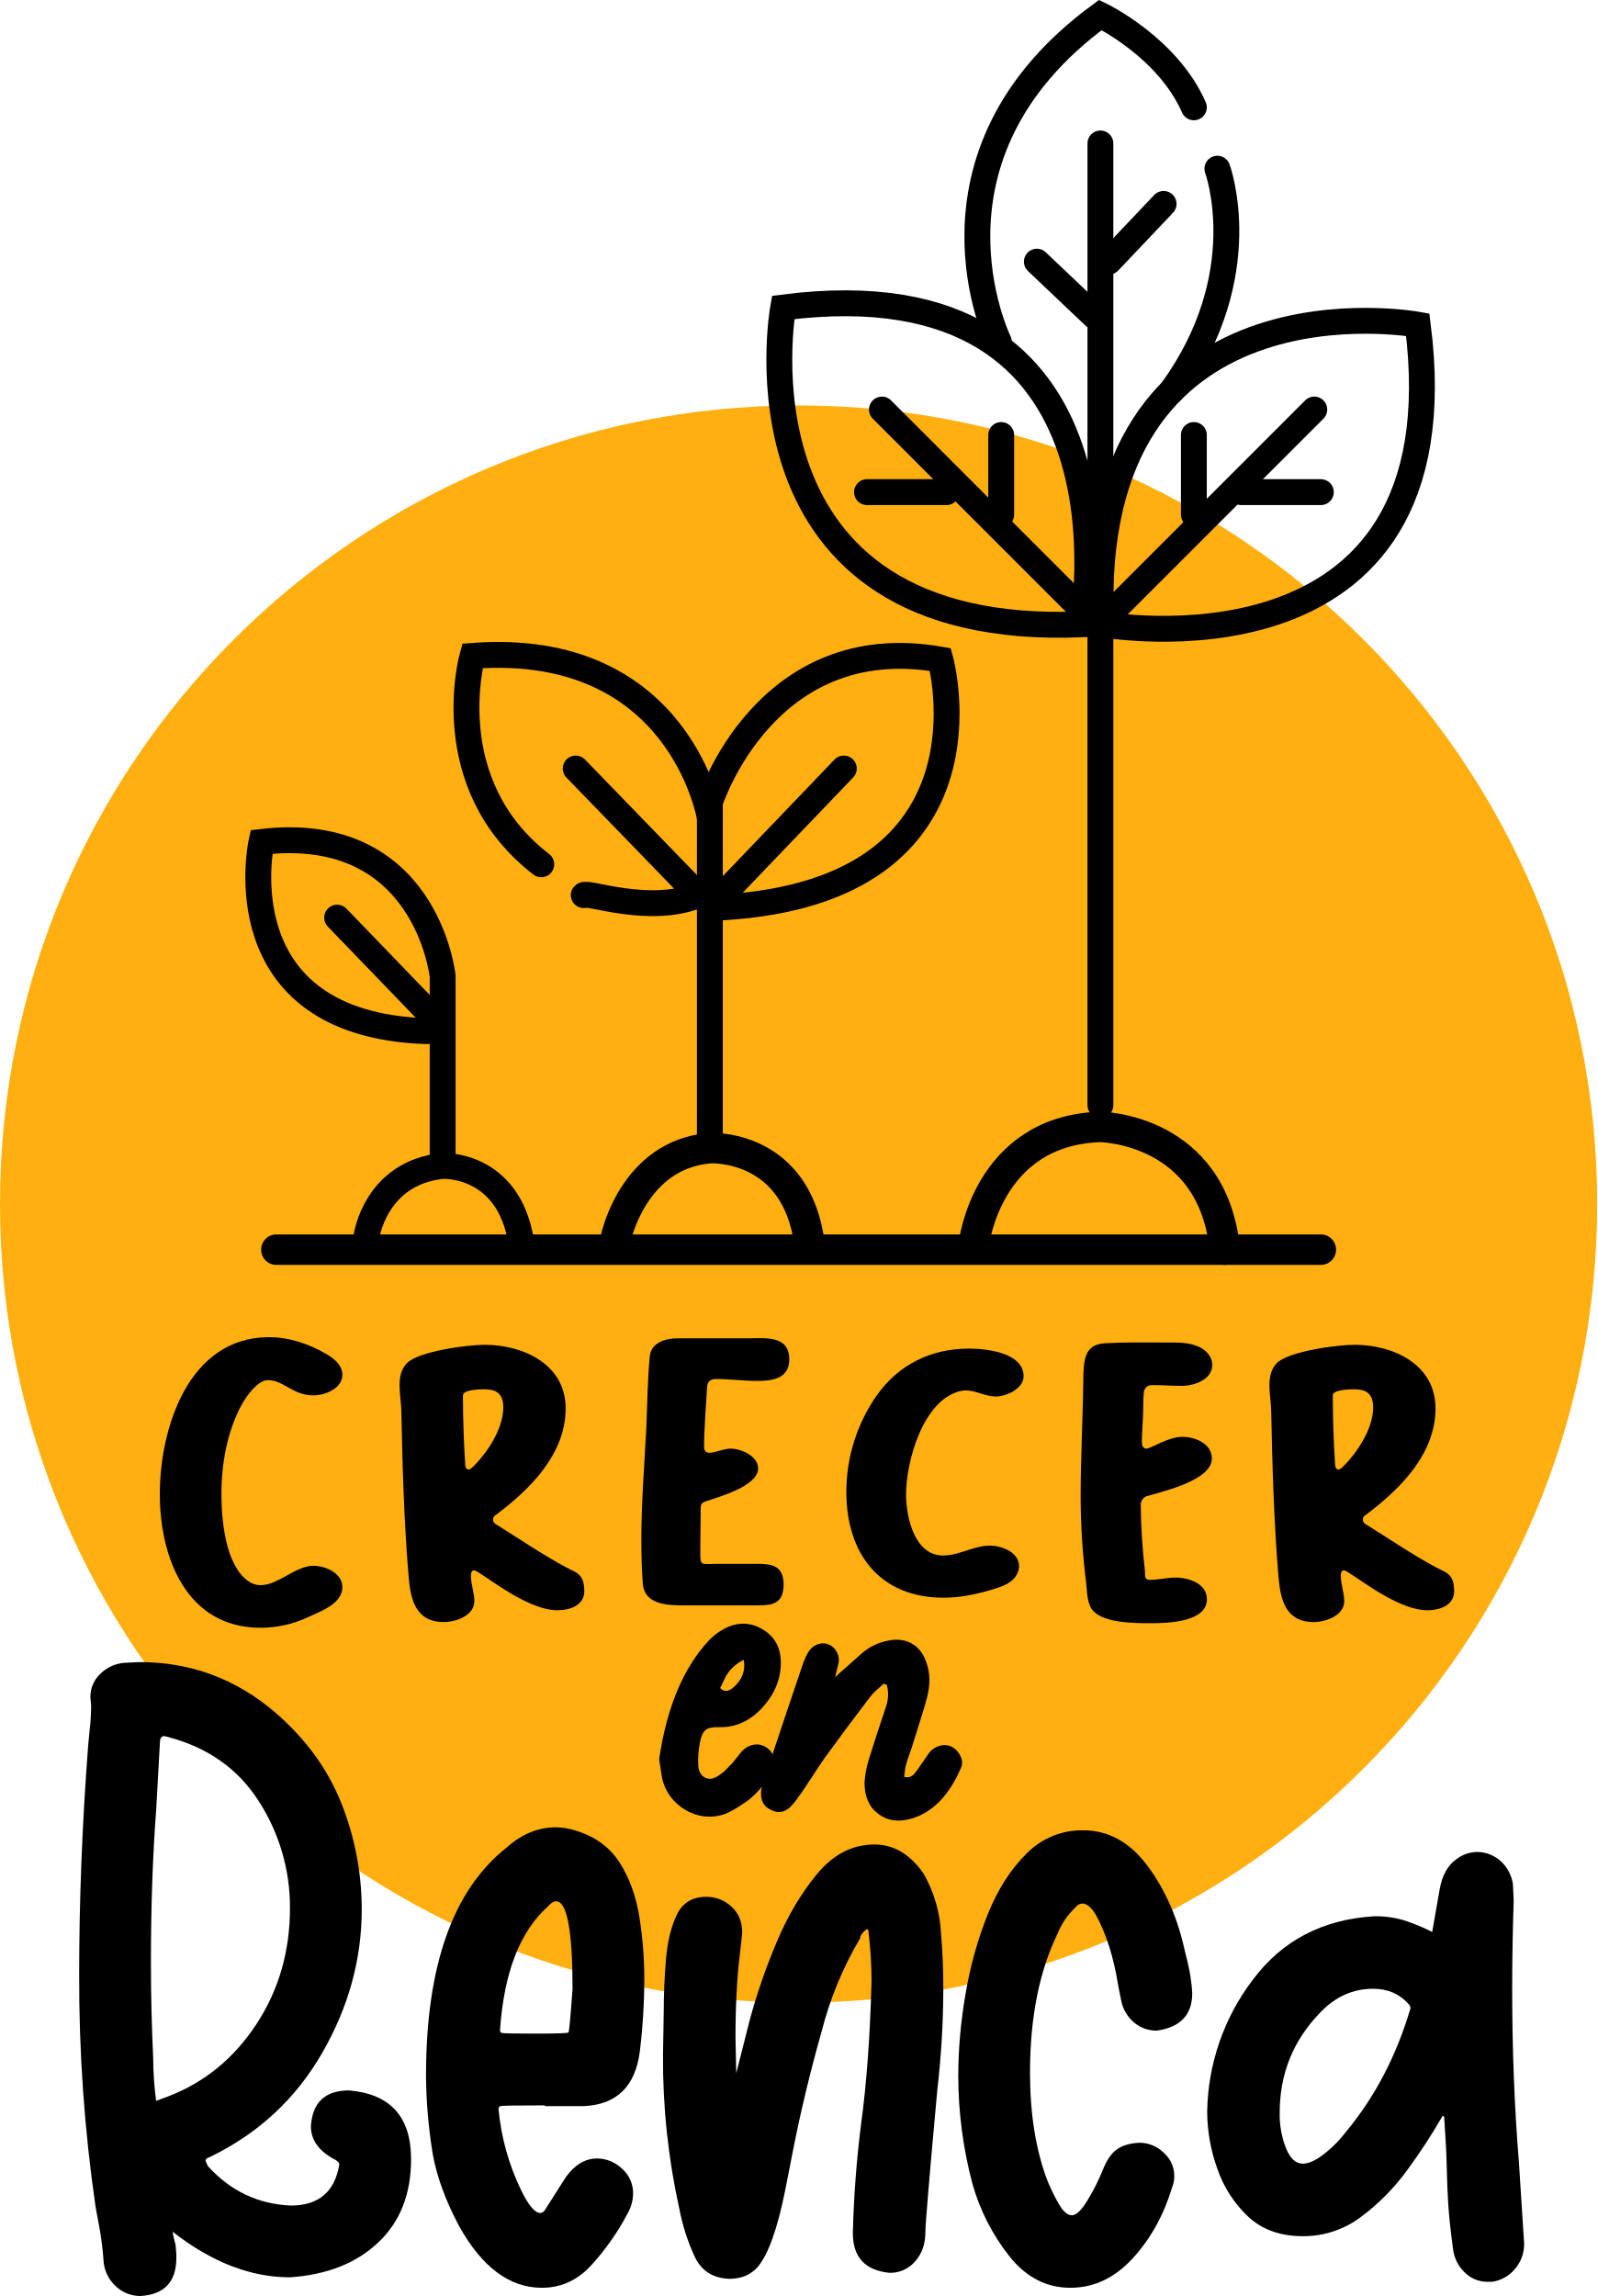
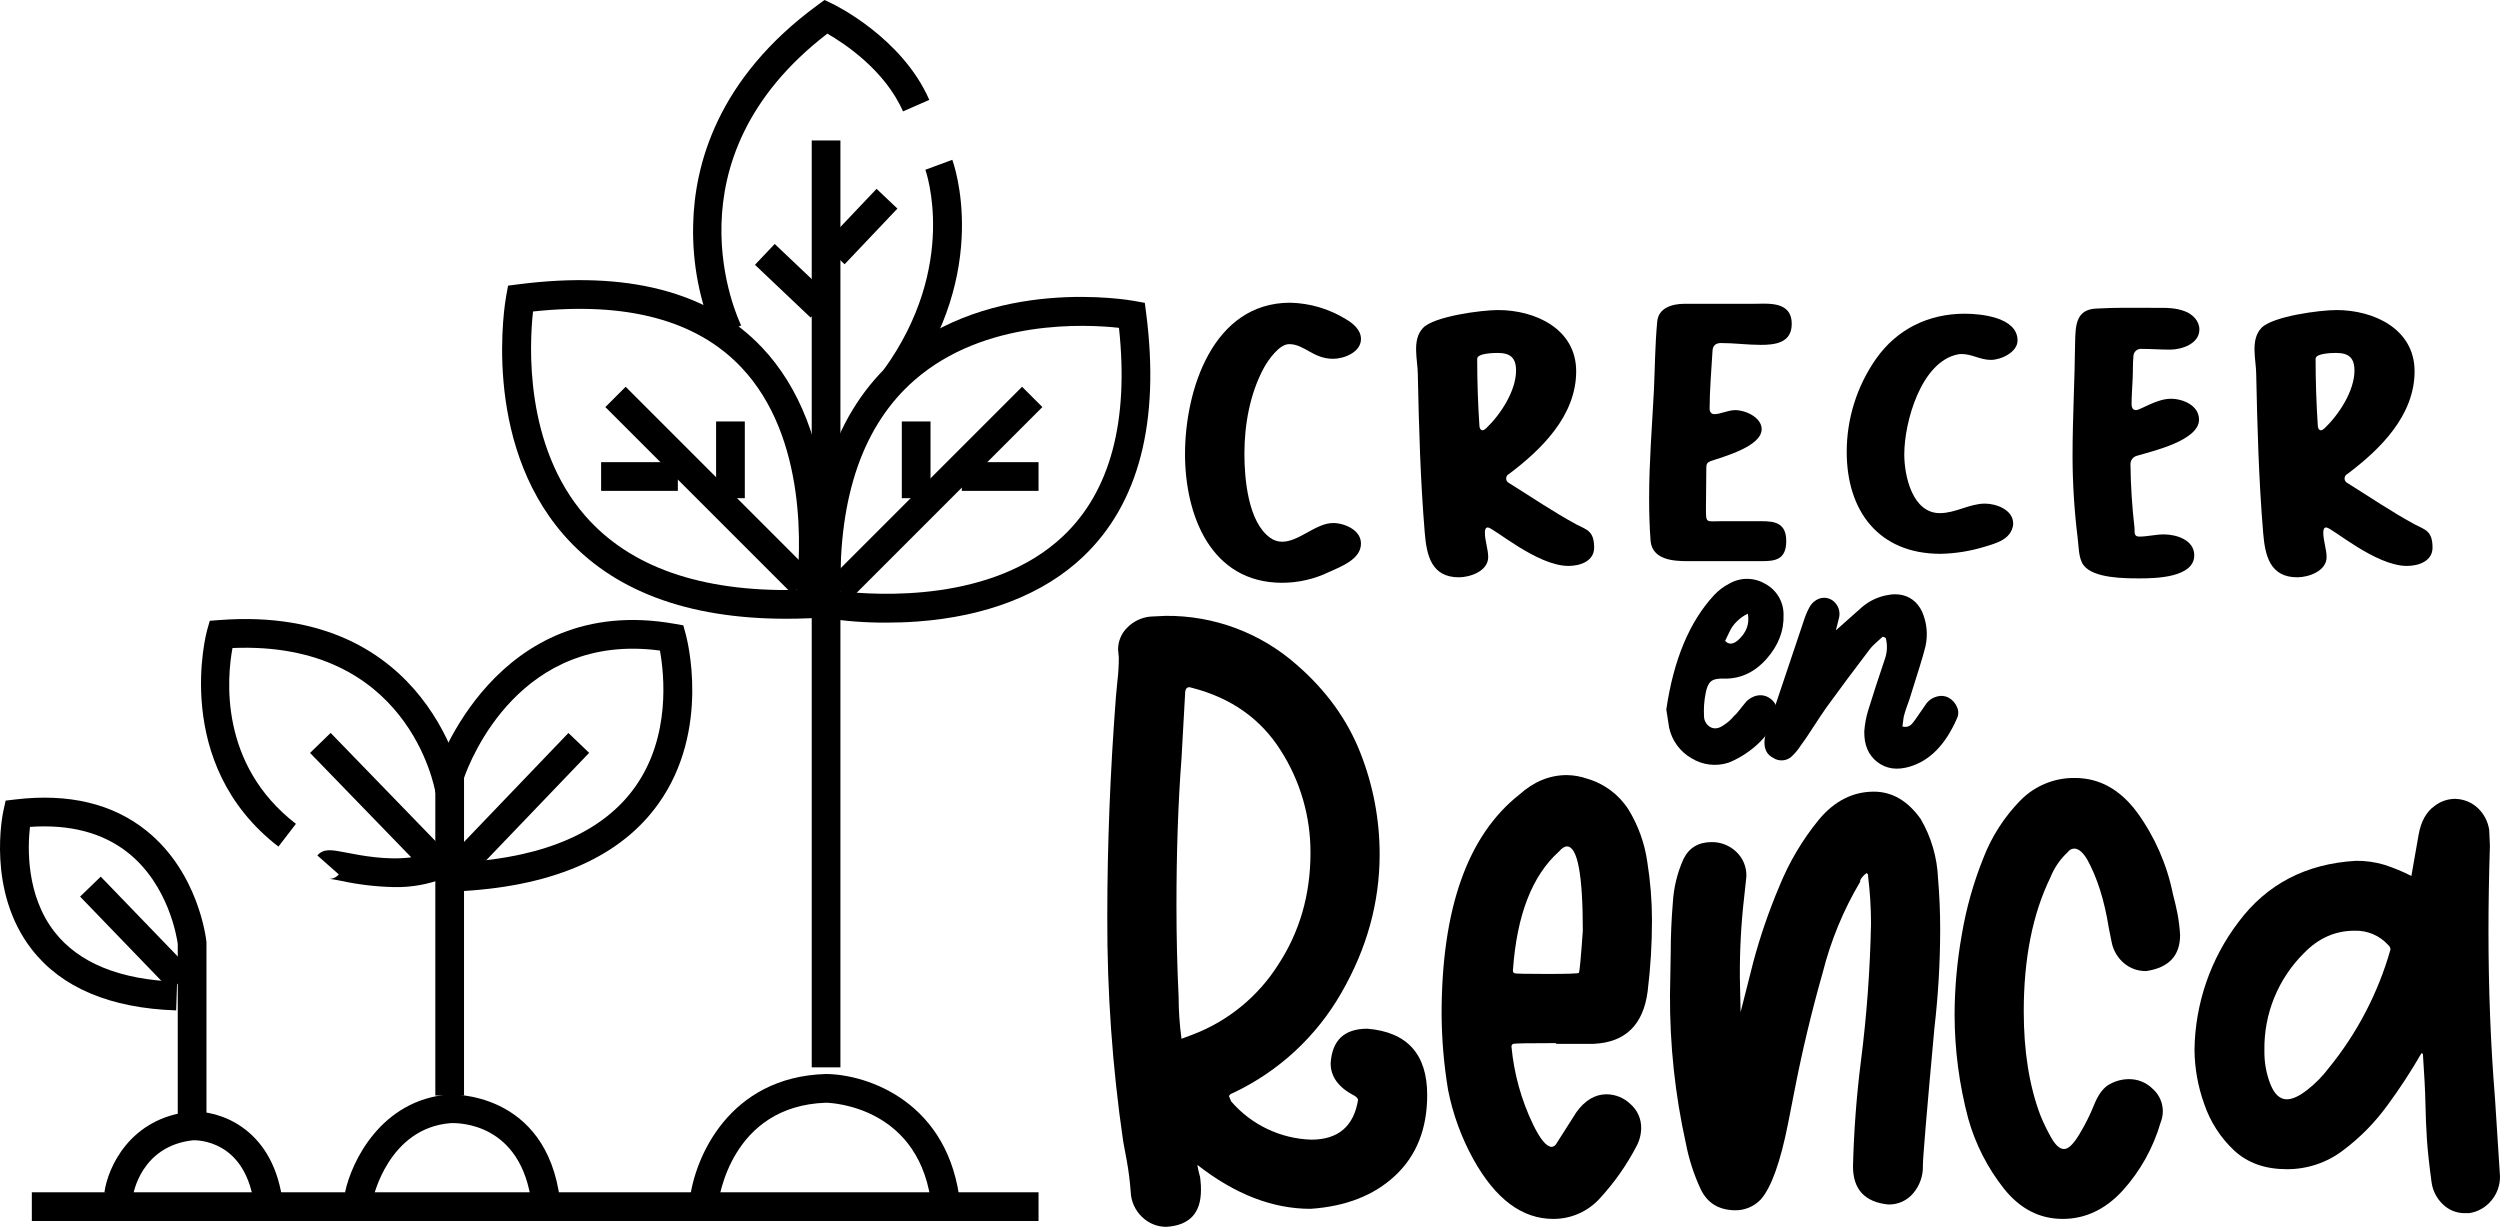
- <svg xmlns="http://www.w3.org/2000/svg" id="Capa_1" data-name="Capa 1" viewBox="0 0 955.58 1373.66">
-   <defs>
-     <style>.cls-1{fill:#ffaf10;}.cls-2,.cls-3{fill:none;stroke:#000;stroke-linecap:round;stroke-miterlimit:10;}.cls-2{stroke-width:15.476px;}.cls-3{stroke-width:18.227px;}</style>
-   </defs>
-   <path class="cls-1" d="M1472.388,952.959c0,263.876-213.914,477.79-477.79,477.79s-477.79-213.914-477.79-477.79,213.914-477.79,477.79-477.79,477.79,213.914,477.79,477.79" transform="translate(-516.8082 -232.5939)" />
-   <path d="M701.631,1199.867a67.154,67.154,0,0,1-28.901,6.6c-44.376,0-60.307-42.101-60.307-79.877,0-39.826,17.296-93.987,65.312-93.987,12.29,0,24.124,4.096,34.591,10.241,4.325,2.503,9.33,6.599,9.33,12.289,0,8.192-10.467,12.289-17.295,12.289-12.516,0-17.75-9.104-27.308-9.104-6.145,0-12.972,9.786-15.702,14.792-8.648,15.931-12.062,35.274-12.062,53.252,0,15.475,2.277,42.328,15.931,52.113a12.413,12.413,0,0,0,7.51,2.503c10.467,0,20.936-11.605,31.631-11.605,7.055,0,17.295,4.323,17.295,12.743,0,9.786-12.515,14.337-20.025,17.751" transform="translate(-516.8082 -232.5939)" />
-   <path d="M850.455,1195.998c-19.57,0-46.651-23.895-50.066-23.895-1.592,0-1.82,1.821-1.82,3.186,0,5.234,2.048,10.241,2.048,15.248,0,8.647-11.15,12.515-18.205,12.515-17.067,0-20.026-13.654-21.164-27.535-2.731-32.77-3.641-65.767-4.324-98.538,0-8.647-3.869-21.164,3.186-28.674,6.827-7.282,36.411-11.15,46.652-11.15,22.984,0,48.472,11.605,48.472,38.004,0,27.536-21.391,48.472-41.645,63.72a3.13,3.13,0,0,0,0,5.688c13.882,8.648,27.536,17.979,41.873,25.716,5.917,3.185,10.924,3.641,10.924,14.337,0,8.42-8.649,11.378-15.931,11.378m-43.921-132.218c-2.73,0-12.743.228-12.743,3.642,0,13.654.455,27.763,1.365,41.417,0,1.138.455,2.959,2.048,2.959.683,0,1.365-.683,2.048-1.138,8.876-8.421,18.661-23.213,18.661-35.956,0-7.965-3.642-10.924-11.379-10.924" transform="translate(-516.8082 -232.5939)" />
-   <path d="M901.424,1180.523c-.683-8.875-.91-17.75-.91-26.853,0-22.075,1.821-44.376,2.959-66.451.682-15.019.682-27.762,2.048-42.782.682-8.648,9.33-11.151,16.84-11.151h42.555c9.103,0,24.123-2.048,24.123,12.516,0,12.061-10.924,12.971-19.344,12.971-8.192,0-16.384-1.138-24.578-1.138-2.958,0-5.005,1.367-5.233,4.552-.683,11.15-1.821,25.26-1.821,36.184,0,1.82.911,3.413,2.959,3.413,3.868,0,8.42-2.503,12.971-2.503,6.372,0,16.385,4.552,16.385,11.834,0,10.695-23.667,17.067-31.632,19.798-2.276.911-2.731,1.821-2.731,4.324,0,8.42-.228,16.612-.228,25.032,0,9.559,0,7.966,9.559,7.966h25.032c8.192,0,15.247,1.138,15.247,12.288,0,11.606-6.827,12.517-15.247,12.517h-45.969c-9.103,0-21.846-.911-22.985-12.517" transform="translate(-516.8082 -232.5939)" />
-   <path d="M1023.168,1125.224a100.669,100.669,0,0,1,18.206-57.803c12.972-18.433,32.542-27.991,55.071-27.991,10.242,0,32.771,2.275,32.771,16.612,0,7.283-10.241,12.062-16.612,12.062-6.373,0-11.834-3.642-17.979-3.642a9.318,9.318,0,0,0-2.503.228c-22.757,4.552-33.225,41.873-33.225,62.127,0,13.199,5.006,36.411,22.074,36.411,9.786,0,18.433-5.917,27.991-5.917,7.055,0,17.523,3.869,17.523,12.289v.91c-1.366,9.103-10.468,11.378-17.978,13.654-8.875,2.503-17.978,4.324-27.081,4.324-38.459,0-58.258-26.625-58.258-63.264" transform="translate(-516.8082 -232.5939)" />
-   <path d="M1223.881,1061.732c-5.917,0-11.606-.455-17.523-.455-3.186,0-5.006,1.593-5.234,4.779-.456,4.551-.227,9.103-.456,13.654-.227,5.234-.683,10.696-.683,15.93,0,1.821.683,3.641,2.732,3.641,2.73,0,12.744-7.055,21.619-7.055,7.51,0,17.523,4.097,17.523,12.972,0,12.972-28.902,19.571-38.915,22.529a5.398,5.398,0,0,0-3.641,5.234,380.811,380.811,0,0,0,2.504,39.37c.227,2.503-.683,5.462,2.958,5.462,5.007,0,10.24-1.366,15.247-1.366,7.737,0,18.889,3.413,18.889,12.971,0,13.882-24.124,14.337-33.681,14.337-9.558,0-28.902,0-35.046-8.192-3.186-4.324-2.958-11.606-3.641-16.84a419.097,419.097,0,0,1-3.186-50.748c0-23.667,1.366-47.107,1.594-70.775.227-10.923.682-20.253,12.97-20.936,14.11-.683,17.751-.455,36.639-.455,6.372,0,12.744-.228,18.889,2.276,4.551,1.82,8.647,5.916,8.647,11.15,0,8.875-10.923,12.517-18.205,12.517" transform="translate(-516.8082 -232.5939)" />
-   <path d="M1370.884,1195.998c-19.57,0-46.651-23.895-50.066-23.895-1.592,0-1.82,1.821-1.82,3.186,0,5.234,2.049,10.241,2.049,15.248,0,8.647-11.151,12.515-18.206,12.515-17.067,0-20.026-13.654-21.164-27.535-2.731-32.77-3.641-65.767-4.323-98.538,0-8.647-3.87-21.164,3.185-28.674,6.827-7.282,36.411-11.15,46.652-11.15,22.985,0,48.472,11.605,48.472,38.004,0,27.536-21.391,48.472-41.645,63.72a3.13,3.13,0,0,0,0,5.688c13.882,8.648,27.536,17.979,41.873,25.716,5.917,3.185,10.924,3.641,10.924,14.337,0,8.42-8.649,11.378-15.931,11.378m-43.921-132.218c-2.73,0-12.743.228-12.743,3.642,0,13.654.455,27.763,1.365,41.417,0,1.138.455,2.959,2.048,2.959.683,0,1.365-.683,2.048-1.138,8.876-8.421,18.661-23.213,18.661-35.956,0-7.965-3.642-10.924-11.379-10.924" transform="translate(-516.8082 -232.5939)" />
-   <path d="M585.864,1600.217a22.679,22.679,0,0,1-7.157-15.654,179.145,179.145,0,0,0-2.459-19.455l-2.237-12.076a945.53,945.53,0,0,1-9.839-139.092q0-66.636,5.368-136.858l.893-9.391a126.589,126.589,0,0,0,.895-14.759l-.448-4.92a18.927,18.927,0,0,1,5.815-13.865,23.058,23.058,0,0,1,14.311-6.708l9.393-.448q46.059,0,81.398,30.412,27.276,23.712,39.358,54.341a171.12,171.12,0,0,1,12.076,63.285q0,44.729-23.704,85.871-23.712,41.154-67.087,62.167c-1.789.601-2.684,1.341-2.684,2.236l1.342,3.131q20.125,22.369,49.645,23.704,25.041,0,29.07-24.599,0-1.341-2.236-2.683-14.758-7.601-14.759-20.126,1.341-21.468,22.809-21.468,37.119,3.135,37.121,41.146,0,31.311-19.678,49.869-19.686,18.564-52.775,20.796-35.336,0-70.217-27.282a58.907,58.907,0,0,0,1.341,6.262,7.25,7.25,0,0,1,.448,2.013,17.32,17.32,0,0,0,.223,2.236,41.535,41.535,0,0,1,.224,5.143q0,21.468-21.468,22.809a21.32,21.32,0,0,1-14.982-6.037m31.53-113.377q32.643-12.516,52.775-43.159,20.125-30.628,20.126-69.546a116.854,116.854,0,0,0-18.56-63.732q-18.565-29.289-54.788-38.687l-1.789-.447q-2.683,0-2.684,4.024l-2.235,40.253q-3.135,41.154-3.131,91.685,0,28.176,1.342,56.352a195.736,195.736,0,0,0,1.789,25.941Z" transform="translate(-516.8082 -232.5939)" />
-   <path d="M791.369,1564.213q-12.076-22.809-15.654-42.934a298.744,298.744,0,0,1-4.025-46.961q0-98.388,48.302-136.41,13.418-12.075,29.518-12.076a39.816,39.816,0,0,1,12.523,2.237q16.992,5.367,25.716,19.231,8.723,13.867,11.629,32.425a232.895,232.895,0,0,1,2.907,36.004,364.014,364.014,0,0,1-2.683,44.276q-4.026,31.311-33.544,32.65h-23.257v-.448q-25.492,0-26.61.448a1.739,1.739,0,0,0-1.118,1.789,141.311,141.311,0,0,0,13.417,48.302q6.708,13.869,11.628,13.865a3.598,3.598,0,0,0,2.683-1.789l12.524-19.679q8.049-11.174,18.784-11.182a21.599,21.599,0,0,1,14.759,6.038,19.351,19.351,0,0,1,6.709,14.983,24.377,24.377,0,0,1-3.131,11.629,149.732,149.732,0,0,1-22.139,31.53q-12.306,13.186-29.295,13.194-29.077,0-49.643-37.122m65.521-115.612q.67-.67,2.46-26.164,0-52.328-9.84-52.327-2.242,0-4.92,3.131-25.051,22.368-28.623,73.795a1.791,1.791,0,0,0,.895,1.789q.889.45,20.126.447,19.224,0,19.902-.671" transform="translate(-516.8082 -232.5939)" />
-   <path d="M932.473,1582.775a121.771,121.771,0,0,1-9.169-28.4,415.537,415.537,0,0,1-9.839-92.133l.447-25.94q0-15.65,1.342-31.531,1.343-15.87,6.485-26.611,5.136-10.734,17.666-10.734a21.804,21.804,0,0,1,14.983,5.815q6.477,5.817,6.484,15.653l-1.341,12.523q-2.682,21.027-2.683,50.539l.447,21.02,8.05-31.755a360.676,360.676,0,0,1,15.877-46.065q10.063-24.153,24.599-41.594,14.527-17.444,34.215-17.443,16.991,0,29.07,16.996a79.493,79.493,0,0,1,10.734,36.674q1.342,15.66,1.342,31.754a532.067,532.067,0,0,1-3.578,61.272q-7.161,78.273-7.156,85.424,0,10.293-6.038,17.219a19.528,19.528,0,0,1-15.43,6.932q-21.918-2.232-21.915-23.704a644.66,644.66,0,0,1,4.92-65.298q4.916-35.775,6.261-85.423a242.441,242.441,0,0,0-1.789-29.071,3.02,3.02,0,0,0-.223-1.565c-.155-.147-.378-.37-.671-.671a11.893,11.893,0,0,0-4.026,4.472v.895a211.99,211.99,0,0,0-23.256,56.353q-10.295,36.227-17.443,72.901l-4.025,20.573q-7.16,36.227-16.995,47.407-6.269,6.709-16.548,6.709-14.76-.45-20.797-13.193" transform="translate(-516.8082 -232.5939)" />
-   <path d="M1120.759,1582.551a124.373,124.373,0,0,1-22.139-43.383,253.079,253.079,0,0,1-8.497-64.85,288.333,288.333,0,0,1,4.473-49.421,229.464,229.464,0,0,1,13.417-47.632q8.942-21.908,23.033-35.779a46.443,46.443,0,0,1,33.767-13.865q22.809,0,38.686,21.468,15.87,21.468,22.139,50.538,1.782,6.709,2.907,12.524a104.578,104.578,0,0,1,1.566,12.969q0,19.236-21.021,22.363a20.73,20.73,0,0,1-13.864-4.92,22.934,22.934,0,0,1-7.604-12.97l-1.789-8.945q-4.024-25.492-13.417-42.489-4.024-6.707-8.051-6.708a5.119,5.119,0,0,0-4.025,2.237,43.201,43.201,0,0,0-10.733,15.653q-16.552,33.994-16.548,83.188,0,37.126,10.286,64.403a116.655,116.655,0,0,0,6.709,13.864q4.026,7.161,8.05,7.156,4.024,0,9.616-9.392a125.026,125.026,0,0,0,8.945-17.89q3.354-8.49,8.274-12.075,4.915-3.576,13.418-4.025a20.571,20.571,0,0,1,14.758,6.038,18.503,18.503,0,0,1,4.92,20.797q-7.611,25.052-23.704,42.487-16.101,17.444-37.121,17.443-21.468,0-36.451-18.784" transform="translate(-516.8082 -232.5939)" />
-   <path d="M1406.77,1597.757a19.178,19.178,0,0,1-13.418-5.367,23.142,23.142,0,0,1-7.155-13.864q-2.244-16.542-2.907-27.059-.672-10.503-.895-21.915-.231-11.404-1.565-30.636l-.895-.447a346.412,346.412,0,0,1-21.02,32.201,130.903,130.903,0,0,1-27.73,28.177,57.092,57.092,0,0,1-34.885,11.628q-20.125,0-32.648-11.628a70.374,70.374,0,0,1-18.562-28.848,101.649,101.649,0,0,1-6.037-33.766,133.784,133.784,0,0,1,27.281-79.162q26.385-35.327,72.902-38.017a59.014,59.014,0,0,1,17.666,2.46,116.09,116.09,0,0,1,16.771,6.933l4.473-25.494q2.232-12.515,9.84-17.889a20.765,20.765,0,0,1,12.97-4.473,21.25,21.25,0,0,1,14.087,5.815,23.409,23.409,0,0,1,6.933,13.417l.447,9.839q-.901,28.628-.894,52.775,0,54.12,4.025,103.761l3.131,48.75a22.797,22.797,0,0,1-5.367,14.982,21.841,21.841,0,0,1-13.864,7.827Zm-97.5-76.702a72.239,72.239,0,0,0,12.971-13.194q25.932-31.3,38.463-73.795a3.869,3.869,0,0,0-1.342-2.684q-8.05-8.941-21.021-8.945-17.892,0-31.307,13.865-24.602,25.051-24.598,60.378a55.09,55.09,0,0,0,3.801,21.244q3.795,9.171,10.063,9.168,5.367,0,12.97-6.037" transform="translate(-516.8082 -232.5939)" />
-   <path d="M975.64,1278.285a10.181,10.181,0,0,1,4.282,6.674,12.789,12.789,0,0,1-1.511,8.437q-7.308,11.842-15.866,17.631-8.565,5.794-12.593,7.051a27.494,27.494,0,0,1-23.045-2.645,28.968,28.968,0,0,1-13.978-19.014q0-.501-1.762-11.334,6.798-46.336,29.718-71.022a35.02,35.02,0,0,1,9.319-7.052q11.58-6.045,22.415.126,10.826,6.174,11.332,19.015.502,15.111-10.577,27.577-11.085,12.466-26.193,12.215-5.796-.247-8.185,1.638-2.397,1.889-3.4,7.429a56.562,56.562,0,0,0-1.008,14.356q.503,5.04,4.156,6.8,3.65,1.764,7.933-1.26a26.676,26.676,0,0,0,6.548-5.792,15.308,15.308,0,0,0,2.519-2.644q1.258-1.635,2.519-3.149,1.257-1.51,2.267-2.77a12.599,12.599,0,0,1,7.429-4.156,10.18,10.18,0,0,1,7.681,1.889m-13.851-52.637a23.306,23.306,0,0,0-6.675,4.66,21.724,21.724,0,0,0-4.155,5.414q-1.263,2.52-3.274,6.8,3.27,3.53,7.807-.252,8.058-7.047,6.297-16.622" transform="translate(-516.8082 -232.5939)" />
-   <path d="M1086.454,1277.782a12.012,12.012,0,0,1,5.163,5.792,8.277,8.277,0,0,1-.126,7.305q-10.578,24.177-29.214,29.718-11.843,3.523-20.149-2.896-8.312-6.423-8.059-19.015a58.692,58.692,0,0,1,2.518-13.349q4.026-13.092,10.578-32.489a22.483,22.483,0,0,0,.252-12.089,2.826,2.826,0,0,0-.882-.503,3.166,3.166,0,0,0-1.133-.252q-.756.756-2.519,2.266-1.764,1.512-3.021,2.771a30.052,30.052,0,0,0-2.267,2.519q-14.61,19.141-27.201,36.518-3.021,4.285-8.311,12.467-5.288,8.187-7.303,10.704a36.722,36.722,0,0,1-5.541,6.799q-5.538,4.782-11.837,1.008-5.538-2.768-5.289-10.074a20.369,20.369,0,0,1,1.259-6.044q12.596-37.779,23.422-69.763a47.308,47.308,0,0,1,3.526-8.06,11.472,11.472,0,0,1,5.667-4.785,9.105,9.105,0,0,1,10.2,2.77,10.401,10.401,0,0,1,2.141,4.03,10.264,10.264,0,0,1,.126,4.785q0,.253-2.015,8.059,14.604-13.092,15.866-14.104a33.04,33.04,0,0,1,16.371-7.807,21.039,21.039,0,0,1,9.445.126,17.045,17.045,0,0,1,7.681,4.282,20.604,20.604,0,0,1,5.037,8.185q3.777,9.822.504,21.911-1.009,4.285-9.318,30.474-.508,1.265-1.763,4.911a56.267,56.267,0,0,0-1.763,5.919q0,.254-.756,5.792a7.277,7.277,0,0,0,1.763.252,5.149,5.149,0,0,0,1.259-.126,4.81,4.81,0,0,0,1.008-.377,7.816,7.816,0,0,0,.881-.504,5.97,5.97,0,0,0,.881-.756,6.183,6.183,0,0,0,.756-.881c.165-.252.378-.544.629-.882a7.675,7.675,0,0,1,.63-.756q1.258-1.758,3.652-5.288,2.391-3.523,3.652-5.289a12.056,12.056,0,0,1,6.423-4.03,9.604,9.604,0,0,1,7.177.756" transform="translate(-516.8082 -232.5939)" />
-   <line class="cls-2" x1="658.356" y1="85.83" x2="658.356" y2="661.189" />
-   <path class="cls-2" d="M941.52,911.281v-198.648s32.937-103.956,137.922-85.429c0,0,38.082,137.921-129.688,148.214" transform="translate(-516.8082 -232.5939)" />
-   <path class="cls-2" d="M941.52,721.896s-17.497-106.321-142.039-96.904c0,0-21.614,76.319,41.171,124.694" transform="translate(-516.8082 -232.5939)" />
-   <path class="cls-2" d="M861.238,692.39l73.421,75.746c-28.819,11.931-66.559-2.325-68.618,0" transform="translate(-516.8082 -232.5939)" />
-   <line class="cls-2" x1="504.853" y1="459.796" x2="432.26" y2="535.542" />
-   <path class="cls-2" d="M781.641,927.063v-110.475s-9.606-91.947-108.416-80.282c0,0-24.016,109.102,98.81,113.219" transform="translate(-516.8082 -232.5939)" />
-   <line class="cls-2" x1="201.705" y1="548.999" x2="257.972" y2="607.324" />
-   <path class="cls-2" d="M985.365,416.547s-36.296,198.648,179.163,189.557C1164.527,606.104,1204.183,388.414,985.365,416.547Z" transform="translate(-516.8082 -232.5939)" />
-   <path class="cls-2" d="M1365.023,426.831s-198.648-36.296-189.556,179.163C1175.467,605.994,1393.156,645.65,1365.023,426.831Z" transform="translate(-516.8082 -232.5939)" />
-   <line class="cls-2" x1="786.328" y1="245.023" x2="666.59" y2="364.761" />
-   <line class="cls-2" x1="527.639" y1="245.023" x2="643.603" y2="360.987" />
-   <line class="cls-2" x1="518.718" y1="294.428" x2="566.346" y2="294.428" />
-   <line class="cls-2" x1="599.001" y1="260.256" x2="599.001" y2="307.884" />
-   <line class="cls-2" x1="714.279" y1="260.256" x2="714.279" y2="307.884" />
-   <line class="cls-2" x1="790.242" y1="294.428" x2="742.614" y2="294.428" />
-   <line class="cls-2" x1="696.167" y1="121.989" x2="663.393" y2="156.548" />
-   <line class="cls-2" x1="620.342" y1="156.548" x2="654.9" y2="189.322" />
-   <path class="cls-2" d="M1114.437,437.132s-54.551-111.161,60.727-195.56c0,0,40.141,19.212,55.923,55.237" transform="translate(-516.8082 -232.5939)" />
-   <path class="cls-2" d="M1245.154,333.52s23.33,63.128-27.306,132.921" transform="translate(-516.8082 -232.5939)" />
-   <path class="cls-2" d="M736.01,972.694s5.146-38.426,45.631-42.543c0,0,39.455-2.059,47.003,45.631" transform="translate(-516.8082 -232.5939)" />
-   <path class="cls-3" d="M885.254,973.38s10.293-50.091,56.267-53.865c0,0,52.149-3.088,59.697,57.982" transform="translate(-516.8082 -232.5939)" />
-   <path class="cls-3" d="M1099.341,977.497s7.548-68.618,75.823-70.676c0,0,67.245.686,74.45,73.421" transform="translate(-516.8082 -232.5939)" />
-   <line class="cls-3" x1="165.337" y1="747.648" x2="790.242" y2="747.648" />
+ <svg xmlns="http://www.w3.org/2000/svg" viewBox="0 0 887.407 435.483">
+   <g id="Capa_2" data-name="Capa 2">
+     <g id="Capa_1-2" data-name="Capa 1">
+       <g>
+         <g>
+           <g>
+             <path d="M471.647,203.095a38.392,38.392,0,0,1-16.526,3.773c-25.375,0-34.483-24.073-34.483-45.675,0-22.772,9.89-53.742,37.346-53.742a39.394,39.394,0,0,1,19.779,5.856c2.472,1.431,5.335,3.773,5.335,7.026,0,4.685-5.986,7.027-9.89,7.027-7.157,0-10.15-5.205-15.615-5.205-3.513,0-7.417,5.596-8.979,8.458-4.945,9.109-6.897,20.17-6.897,30.45,0,8.848,1.301,24.203,9.109,29.799a7.099,7.099,0,0,0,4.294,1.431c5.986,0,11.972-6.637,18.088-6.637,4.034,0,9.89,2.473,9.89,7.287C483.099,198.541,475.942,201.143,471.647,203.095Z" />
+             <path d="M556.751,200.883c-11.191,0-26.676-13.663-28.628-13.663-.911,0-1.041,1.041-1.041,1.822,0,2.993,1.171,5.855,1.171,8.718,0,4.945-6.376,7.157-10.41,7.157-9.759,0-11.451-7.808-12.102-15.746-1.561-18.738-2.082-37.606-2.472-56.344,0-4.945-2.212-12.102,1.822-16.396,3.904-4.164,20.82-6.376,26.676-6.376,13.143,0,27.717,6.637,27.717,21.731,0,15.745-12.232,27.717-23.813,36.435a1.791,1.791,0,0,0,0,3.253c7.938,4.945,15.745,10.28,23.943,14.704,3.383,1.822,6.246,2.082,6.246,8.198C565.86,199.192,560.915,200.883,556.751,200.883Zm-25.114-75.604c-1.562,0-7.287.13-7.287,2.082,0,7.808.26,15.876.781,23.683,0,.651.26,1.692,1.171,1.692.39,0,.781-.391,1.171-.651,5.075-4.815,10.67-13.273,10.67-20.56C538.143,126.971,536.061,125.279,531.637,125.279Z" />
+             <path d="M585.9,192.034c-.39-5.075-.52-10.15-.52-15.355,0-12.622,1.041-25.375,1.692-37.997.39-8.589.39-15.876,1.171-24.464.39-4.944,5.335-6.376,9.629-6.376H622.205c5.205,0,13.793-1.171,13.793,7.157,0,6.897-6.246,7.417-11.061,7.417-4.685,0-9.369-.651-14.054-.651-1.692,0-2.863.781-2.993,2.602-.39,6.377-1.041,14.444-1.041,20.69,0,1.041.52,1.952,1.692,1.952,2.212,0,4.815-1.432,7.417-1.432,3.644,0,9.369,2.602,9.369,6.766,0,6.117-13.533,9.76-18.088,11.322-1.301.52-1.561,1.041-1.561,2.472,0,4.815-.13,9.499-.13,14.314,0,5.466,0,4.555,5.465,4.555H625.328c4.685,0,8.719.65,8.719,7.027,0,6.637-3.904,7.157-8.719,7.157H599.042C593.837,199.192,586.55,198.671,585.9,192.034Z" />
+             <path d="M655.517,160.414a57.566,57.566,0,0,1,10.41-33.052C673.345,116.822,684.535,111.356,697.418,111.356c5.856,0,18.738,1.301,18.738,9.499,0,4.164-5.856,6.897-9.499,6.897s-6.767-2.082-10.28-2.082a5.331,5.331,0,0,0-1.431.13c-13.013,2.602-18.998,23.943-18.998,35.525,0,7.547,2.863,20.82,12.622,20.82,5.595,0,10.54-3.383,16.006-3.383,4.034,0,10.02,2.212,10.02,7.027v.521c-.781,5.205-5.986,6.506-10.28,7.807a57.422,57.422,0,0,1-15.485,2.473C666.838,196.589,655.517,181.364,655.517,160.414Z" />
+             <path d="M770.291,124.108c-3.383,0-6.636-.261-10.02-.261a2.668,2.668,0,0,0-2.993,2.733c-.26,2.602-.13,5.205-.26,7.807-.13,2.993-.39,6.116-.39,9.109,0,1.041.39,2.082,1.561,2.082,1.562,0,7.287-4.034,12.362-4.034,4.294,0,10.02,2.342,10.02,7.417,0,7.417-16.526,11.191-22.252,12.883a3.087,3.087,0,0,0-2.082,2.993,217.821,217.821,0,0,0,1.431,22.512c.13,1.431-.39,3.122,1.692,3.122,2.863,0,5.856-.781,8.718-.781,4.424,0,10.801,1.952,10.801,7.417,0,7.938-13.793,8.198-19.259,8.198s-16.526,0-20.039-4.685c-1.822-2.472-1.692-6.637-2.082-9.629a239.645,239.645,0,0,1-1.822-29.018c0-13.534.781-26.936.911-40.47.13-6.246.39-11.582,7.417-11.972,8.068-.39,10.15-.26,20.95-.26,3.644,0,7.287-.13,10.8,1.301,2.602,1.041,4.945,3.383,4.945,6.376C780.701,122.027,774.455,124.108,770.291,124.108Z" />
+             <path d="M854.352,200.883c-11.191,0-26.676-13.663-28.628-13.663-.911,0-1.041,1.041-1.041,1.822,0,2.993,1.171,5.855,1.171,8.718,0,4.945-6.376,7.157-10.41,7.157-9.759,0-11.451-7.808-12.102-15.746-1.561-18.738-2.082-37.606-2.472-56.344,0-4.945-2.212-12.102,1.822-16.396,3.904-4.164,20.82-6.376,26.676-6.376,13.143,0,27.717,6.637,27.717,21.731,0,15.745-12.232,27.717-23.813,36.435a1.791,1.791,0,0,0,0,3.253c7.938,4.945,15.745,10.28,23.943,14.704,3.383,1.822,6.246,2.082,6.246,8.198C863.461,199.192,858.516,200.883,854.352,200.883ZM829.238,125.279c-1.562,0-7.287.13-7.287,2.082,0,7.808.26,15.876.781,23.683,0,.651.26,1.692,1.171,1.692.39,0,.781-.391,1.171-.651,5.075-4.815,10.67-13.273,10.67-20.56C835.744,126.971,833.662,125.279,829.238,125.279Z" />
+           </g>
+           <g>
+             <path d="M405.451,432.03a12.968,12.968,0,0,1-4.092-8.951,102.474,102.474,0,0,0-1.407-11.125l-1.279-6.906a540.613,540.613,0,0,1-5.627-79.538q0-38.105,3.069-78.26l.512-5.371a72.514,72.514,0,0,0,.512-8.44l-.256-2.813a10.82,10.82,0,0,1,3.325-7.928,13.189,13.189,0,0,1,8.184-3.837l5.371-.256a69.269,69.269,0,0,1,46.547,17.391q15.597,13.559,22.506,31.074a97.86,97.86,0,0,1,6.905,36.189q0,25.577-13.555,49.104a87.018,87.018,0,0,1-38.363,35.549c-1.023.344-1.535.767-1.535,1.278l.767,1.791A39.229,39.229,0,0,0,465.425,404.537q14.32,0,16.624-14.066,0-.767-1.279-1.535-8.44-4.345-8.44-11.508.767-12.276,13.043-12.276,21.226,1.792,21.227,23.529,0,17.905-11.253,28.516-11.257,10.616-30.179,11.893-20.206,0-40.153-15.601a33.629,33.629,0,0,0,.767,3.58,4.163,4.163,0,0,1,.256,1.151,9.849,9.849,0,0,0,.128,1.278,23.797,23.797,0,0,1,.128,2.941q0,12.276-12.276,13.043A12.189,12.189,0,0,1,405.451,432.03Zm18.031-64.833a62.089,62.089,0,0,0,30.179-24.68q11.509-17.514,11.509-39.769a66.823,66.823,0,0,0-10.614-36.445q-10.616-16.748-31.33-22.122l-1.023-.256q-1.534,0-1.535,2.301l-1.279,23.018Q417.597,292.778,417.599,321.674q0,16.112.767,32.224a112.021,112.021,0,0,0,1.023,14.834Z" />
+             <path d="M522.966,411.443a84.704,84.704,0,0,1-8.951-24.552,170.895,170.895,0,0,1-2.302-26.854q0-56.261,27.621-78.004,7.673-6.906,16.88-6.905a22.77,22.77,0,0,1,7.161,1.279,25.914,25.914,0,0,1,14.706,10.998,48.578,48.578,0,0,1,6.649,18.542,133.175,133.175,0,0,1,1.663,20.588,208.063,208.063,0,0,1-1.535,25.319q-2.302,17.905-19.181,18.67h-13.299v-.256q-14.578,0-15.217.256a.996.996,0,0,0-.639,1.023,80.828,80.828,0,0,0,7.673,27.621q3.836,7.93,6.65,7.928a2.058,2.058,0,0,0,1.535-1.023l7.161-11.253q4.604-6.389,10.742-6.394a12.352,12.352,0,0,1,8.44,3.453,11.064,11.064,0,0,1,3.836,8.568,13.935,13.935,0,0,1-1.79,6.649,85.622,85.622,0,0,1-12.66,18.031,22.15,22.15,0,0,1-16.752,7.544Q534.726,432.67,522.966,411.443Zm37.468-66.112q.384-.384,1.407-14.962,0-29.922-5.626-29.922c-.855,0-1.79.599-2.813,1.79q-14.326,12.792-16.368,42.199a1.024,1.024,0,0,0,.512,1.023q.509.258,11.509.256Q560.046,345.714,560.433,345.331Z" />
+             <path d="M603.654,422.056a69.615,69.615,0,0,1-5.243-16.24,237.594,237.594,0,0,1-5.626-52.685l.256-14.834q0-8.949.767-18.031a43.776,43.776,0,0,1,3.708-15.217q2.937-6.138,10.102-6.138a12.471,12.471,0,0,1,8.568,3.325,11.439,11.439,0,0,1,3.708,8.951l-.767,7.161a232.621,232.621,0,0,0-1.535,28.9l.256,12.02,4.604-18.158a206.135,206.135,0,0,1,9.079-26.343,92.264,92.264,0,0,1,14.066-23.784q8.308-9.974,19.565-9.975,9.717,0,16.624,9.719a45.45,45.45,0,0,1,6.138,20.971q.767,8.955.767,18.158a304.273,304.273,0,0,1-2.046,35.038q-4.094,44.758-4.092,48.848a14.448,14.448,0,0,1-3.453,9.846,11.169,11.169,0,0,1-8.823,3.965q-12.534-1.277-12.532-13.555a368.699,368.699,0,0,1,2.813-37.34,455.566,455.566,0,0,0,3.581-48.848,138.636,138.636,0,0,0-1.023-16.624,1.722,1.722,0,0,0-.128-.895q-.132-.126-.384-.384a6.804,6.804,0,0,0-2.302,2.558v.511a121.235,121.235,0,0,0-13.299,32.224q-5.886,20.716-9.974,41.688l-2.302,11.764q-4.094,20.716-9.719,27.11a12.34,12.34,0,0,1-9.463,3.836Q607.107,429.343,603.654,422.056Z" />
+             <path d="M711.324,421.928a71.113,71.113,0,0,1-12.66-24.808,144.7,144.7,0,0,1-4.859-37.084,164.871,164.871,0,0,1,2.558-28.26,131.24,131.24,0,0,1,7.672-27.238,60.139,60.139,0,0,1,13.171-20.46,26.559,26.559,0,0,1,19.309-7.929q13.044,0,22.123,12.276a74.278,74.278,0,0,1,12.66,28.9q1.019,3.836,1.662,7.161a59.787,59.787,0,0,1,.895,7.417q0,10.999-12.02,12.787a11.856,11.856,0,0,1-7.928-2.813,13.111,13.111,0,0,1-4.348-7.417l-1.023-5.115q-2.302-14.578-7.673-24.296-2.302-3.836-4.604-3.836a2.929,2.929,0,0,0-2.302,1.278,24.719,24.719,0,0,0-6.138,8.951q-9.465,19.439-9.463,47.57,0,21.231,5.882,36.828a66.798,66.798,0,0,0,3.836,7.928q2.302,4.094,4.603,4.092,2.302,0,5.499-5.37a71.526,71.526,0,0,0,5.115-10.23q1.918-4.855,4.731-6.905a14.129,14.129,0,0,1,7.673-2.302,11.767,11.767,0,0,1,8.44,3.453,10.58,10.58,0,0,1,2.813,11.892,61.606,61.606,0,0,1-13.555,24.296q-9.207,9.974-21.227,9.974Q719.892,432.67,711.324,421.928Z" />
+             <path d="M874.875,430.624a10.967,10.967,0,0,1-7.673-3.069,13.234,13.234,0,0,1-4.092-7.929q-1.283-9.459-1.662-15.473-.384-6.006-.512-12.532-.132-6.521-.895-17.519l-.512-.256a198.022,198.022,0,0,1-12.02,18.414,74.845,74.845,0,0,1-15.857,16.113,32.651,32.651,0,0,1-19.948,6.649q-11.509,0-18.67-6.649a40.243,40.243,0,0,1-10.614-16.496,58.112,58.112,0,0,1-3.453-19.309A76.502,76.502,0,0,1,794.569,327.3Q809.657,307.1,836.257,305.561a33.75,33.75,0,0,1,10.102,1.407,66.405,66.405,0,0,1,9.591,3.964l2.557-14.578q1.277-7.157,5.626-10.23a11.878,11.878,0,0,1,7.417-2.558,12.158,12.158,0,0,1,8.056,3.325,13.389,13.389,0,0,1,3.964,7.673l.256,5.627q-.515,16.37-.511,30.178,0,30.949,2.302,59.335l1.79,27.877a13.036,13.036,0,0,1-3.069,8.567,12.491,12.491,0,0,1-7.928,4.476ZM819.121,386.763a41.296,41.296,0,0,0,7.417-7.545A117.205,117.205,0,0,0,848.533,337.019a2.21,2.21,0,0,0-.767-1.535,15.416,15.416,0,0,0-12.02-5.115q-10.232,0-17.903,7.929a47.492,47.492,0,0,0-14.066,34.526,31.492,31.492,0,0,0,2.174,12.148q2.17,5.245,5.754,5.243Q814.774,390.215,819.121,386.763Z" />
+           </g>
+           <g>
+             <path d="M628.34,247.938a5.824,5.824,0,0,1,2.449,3.816,7.314,7.314,0,0,1-.864,4.825,32.488,32.488,0,0,1-9.073,10.082,32.864,32.864,0,0,1-7.201,4.032,15.723,15.723,0,0,1-13.178-1.512,16.565,16.565,0,0,1-7.993-10.873q0-.287-1.008-6.481,3.888-26.497,16.994-40.613a20.03,20.03,0,0,1,5.329-4.032,12.63,12.63,0,0,1,12.818.072,12.287,12.287,0,0,1,6.48,10.873q.287,8.641-6.048,15.77-6.34,7.129-14.978,6.985-3.315-.142-4.681.936-1.37,1.08-1.944,4.248a32.344,32.344,0,0,0-.576,8.209,4.423,4.423,0,0,0,2.377,3.888q2.086,1.009,4.537-.72a15.265,15.265,0,0,0,3.744-3.312,8.747,8.747,0,0,0,1.44-1.512q.719-.935,1.44-1.8c.479-.576.911-1.102,1.296-1.584a7.206,7.206,0,0,1,4.248-2.377A5.82,5.82,0,0,1,628.34,247.938ZM620.419,217.838a13.333,13.333,0,0,0-3.817,2.665,12.426,12.426,0,0,0-2.376,3.096q-.722,1.441-1.872,3.888,1.87,2.019,4.464-.144Q621.426,223.313,620.419,217.838Z" />
+             <path d="M691.707,247.65a6.869,6.869,0,0,1,2.953,3.312,4.735,4.735,0,0,1-.072,4.177q-6.049,13.826-16.706,16.994-6.772,2.015-11.522-1.656-4.752-3.673-4.609-10.873a33.569,33.569,0,0,1,1.44-7.633q2.302-7.487,6.049-18.579a12.855,12.855,0,0,0,.144-6.913,1.62,1.62,0,0,0-.504-.288,1.807,1.807,0,0,0-.648-.144q-.432.432-1.44,1.296-1.009.864-1.728,1.584a17.244,17.244,0,0,0-1.296,1.44q-8.355,10.946-15.554,20.883-1.728,2.451-4.753,7.129-3.024,4.682-4.176,6.121a20.981,20.981,0,0,1-3.168,3.888,5.31,5.31,0,0,1-6.769.576q-3.167-1.583-3.025-5.761a11.65,11.65,0,0,1,.72-3.456q7.203-21.603,13.394-39.893a27.042,27.042,0,0,1,2.016-4.609,6.564,6.564,0,0,1,3.241-2.736,5.206,5.206,0,0,1,5.833,1.584,5.954,5.954,0,0,1,1.224,2.304,5.867,5.867,0,0,1,.072,2.737q0,.145-1.152,4.609,8.351-7.487,9.073-8.065a18.893,18.893,0,0,1,9.362-4.464,12.032,12.032,0,0,1,5.401.072,9.744,9.744,0,0,1,4.392,2.449,11.784,11.784,0,0,1,2.881,4.681,19.819,19.819,0,0,1,.288,12.53q-.578,2.451-5.329,17.426-.291.722-1.008,2.808a32.161,32.161,0,0,0-1.008,3.385q0,.145-.432,3.312a4.174,4.174,0,0,0,1.008.144,2.965,2.965,0,0,0,.72-.072,2.756,2.756,0,0,0,.576-.216,4.361,4.361,0,0,0,.504-.288,3.387,3.387,0,0,0,.504-.432,3.501,3.501,0,0,0,.432-.504c.095-.144.216-.311.36-.504a4.365,4.365,0,0,1,.36-.432q.719-1.005,2.088-3.024,1.367-2.015,2.088-3.024a6.895,6.895,0,0,1,3.673-2.304A5.492,5.492,0,0,1,691.707,247.65Z" />
+           </g>
+         </g>
+         <g>
+           <rect x="288.128" y="49.86" width="10.191" height="329.012" />
+           <path d="M164.714,388.878H154.523V274.495l.237-.751c.202-.637,20.906-63.567,84.612-52.33l3.17.56.856,3.103c.38,1.373,9.073,33.943-9.712,60.252-13.223,18.519-36.43,28.928-68.973,30.939Zm0-112.759v29.937c28.951-1.898,49.347-10.839,60.628-26.579,12.888-17.984,10.393-40.395,8.904-48.549C184.738,224.29,167.012,269.557,164.714,276.118Z" />
+           <path d="M98.828,300.508c-38.194-29.428-25.469-76.261-25.336-76.73l.97-3.424,3.548-.269c75.025-5.653,86.53,59.014,86.636,59.668l-10.055,1.655,5.027-.828-5.026.839c-.38-2.249-9.942-54.052-72.068-51.395-1.926,10.356-4.885,41.294,22.523,62.411Z" />
+           <path d="M140.035,314.886a99.61,99.61,0,0,1-19.237-2.269c-1.438-.279-3.228-.628-3.744-.649a4.392,4.392,0,0,0,3.219-1.569l-7.633-6.752c2.264-2.556,5.046-2.015,10.105-1.032,5.492,1.067,14.591,2.841,23.233,1.704l-35.927-37.064,7.318-7.093,47.204,48.699-6.93,2.87A46.021,46.021,0,0,1,140.035,314.886Z" />
+           <rect x="154.693" y="280.27" width="59.993" height="10.191" transform="translate(-149.1295 221.2698) rotate(-46.22)" />
+           <path d="M73.288,397.903H63.097V335.042c-.3-2.217-3.221-20.864-17.637-32.337-8.929-7.107-20.621-10.186-34.827-9.188-.826,7.316-1.38,24.313,8.721,37.266,8.623,11.058,23.265,17.009,43.517,17.687l-.342,10.186c-23.457-.786-40.707-8.081-51.27-21.682C-4.824,316.263.965,288.881,1.22,287.725l.78-3.54,3.599-.425c18.788-2.215,34.364,1.499,46.304,11.048C70.503,309.685,73.157,333.205,73.26,334.199l.028.529Z" />
+           <rect x="43.087" y="308.222" width="10.191" height="46.343" transform="translate(-216.5767 126.3425) rotate(-43.97039)" />
+           <path d="M279.088,219.635c-35.23,0-61.801-10.032-79.069-29.875-29.267-33.631-20.72-82.635-20.342-84.704l.67-3.663,3.692-.475c38.539-4.958,67.619,2.583,86.432,22.404,13.278,13.992,21.229,34.376,22.994,58.95a144.297,144.297,0,0,1-1.31,33.009l-.73,4.007-4.067.172Q283.149,219.634,279.088,219.635ZM189.206,110.567c-1.279,11.534-3.198,47.62,18.544,72.553,15.811,18.13,40.983,26.956,74.941,26.287,1.513-12.977,4.097-54.127-19.644-79.105C247.205,113.637,222.377,107.004,189.206,110.567Z" />
+           <path d="M314.788,221.006a135.861,135.861,0,0,1-22.304-1.689l-4.006-.73-.171-4.069c-1.662-39.36,8.33-68.744,29.695-87.338,33.63-29.268,82.637-20.72,84.705-20.342l3.664.669.474,3.694c4.954,38.54-2.583,67.62-22.404,86.43-13.993,13.279-34.376,21.229-58.949,22.995C321.72,220.898,318.124,221.006,314.788,221.006Zm-16.431-11.155c12.976,1.515,54.124,4.099,79.102-19.642,16.666-15.84,23.298-40.668,19.735-73.841-11.533-1.278-47.617-3.199-72.552,18.544C306.513,150.722,297.677,175.919,298.357,209.851Z" />
+           <rect x="283.752" y="170.033" width="96.832" height="10.19" transform="translate(-26.54429 286.1718) rotate(-45)" />
+           <rect x="246.537" y="127.158" width="10.19" height="93.78" transform="translate(-49.36957 228.9079) rotate(-45)" />
+           <rect x="213.375" y="164.048" width="27.235" height="10.191" />
+           <rect x="254.188" y="149.603" width="10.191" height="27.235" />
+           <rect x="320.108" y="149.603" width="10.191" height="27.235" />
+           <rect x="341.407" y="164.048" width="27.235" height="10.191" />
+           <rect x="291.858" y="75.322" width="27.235" height="10.191" transform="translate(36.91591 246.7247) rotate(-46.5168)" />
+           <rect x="276.272" y="86.052" width="10.191" height="27.236" transform="translate(15.42788 235.2342) rotate(-46.51636)" />
+           <path d="M253.925,119.986A94.314,94.314,0,0,1,246.048,79.823c.426-21.153,8.433-51.86,44.166-78.022L292.673,0l2.75,1.316c1.007.482,24.774,12.059,34.447,34.139l-9.335,4.089c-6.431-14.678-20.888-24.174-26.857-27.603C235.442,56.715,261.906,113.094,263.077,115.505Z" />
+           <path d="M321.758,137.494l-8.25-5.984c27.045-37.275,15.084-70.916,14.96-71.251l9.561-3.533C338.61,58.303,351.964,95.857,321.758,137.494Z" />
+           <path d="M90.039,426.558c-3.453-21.813-19.826-21.835-21.473-21.806-18.604,1.98-21.312,19.212-21.419,19.946l-10.098-1.378c1.203-8.979,9.151-26.537,30.627-28.721l.25-.02c9.365-.471,28.196,5.231,32.177,30.386Z" />
+           <path d="M188.699,427.368c-3.594-29.076-26.25-28.826-28.805-28.694-22.085,1.815-27.41,26.492-27.461,26.74l-9.982-2.052c2.302-11.201,12.944-32.9,36.751-34.855.453-.031,34.764-1.605,39.611,37.61Z" />
+           <path d="M330.728,428.814c-3.545-35.789-35.106-37.326-37.478-37.39-33.918,1.104-38.156,34.467-38.32,35.889l-10.13-1.128c1.66-15.094,13.886-43.914,48.269-44.951l.103-.003.103.001c14.882.152,43.978,10.082,47.594,46.577Z" />
+           <rect x="11.298" y="423.216" width="357.344" height="10.191" />
+         </g>
+       </g>
+     </g>
+   </g>
</svg>
